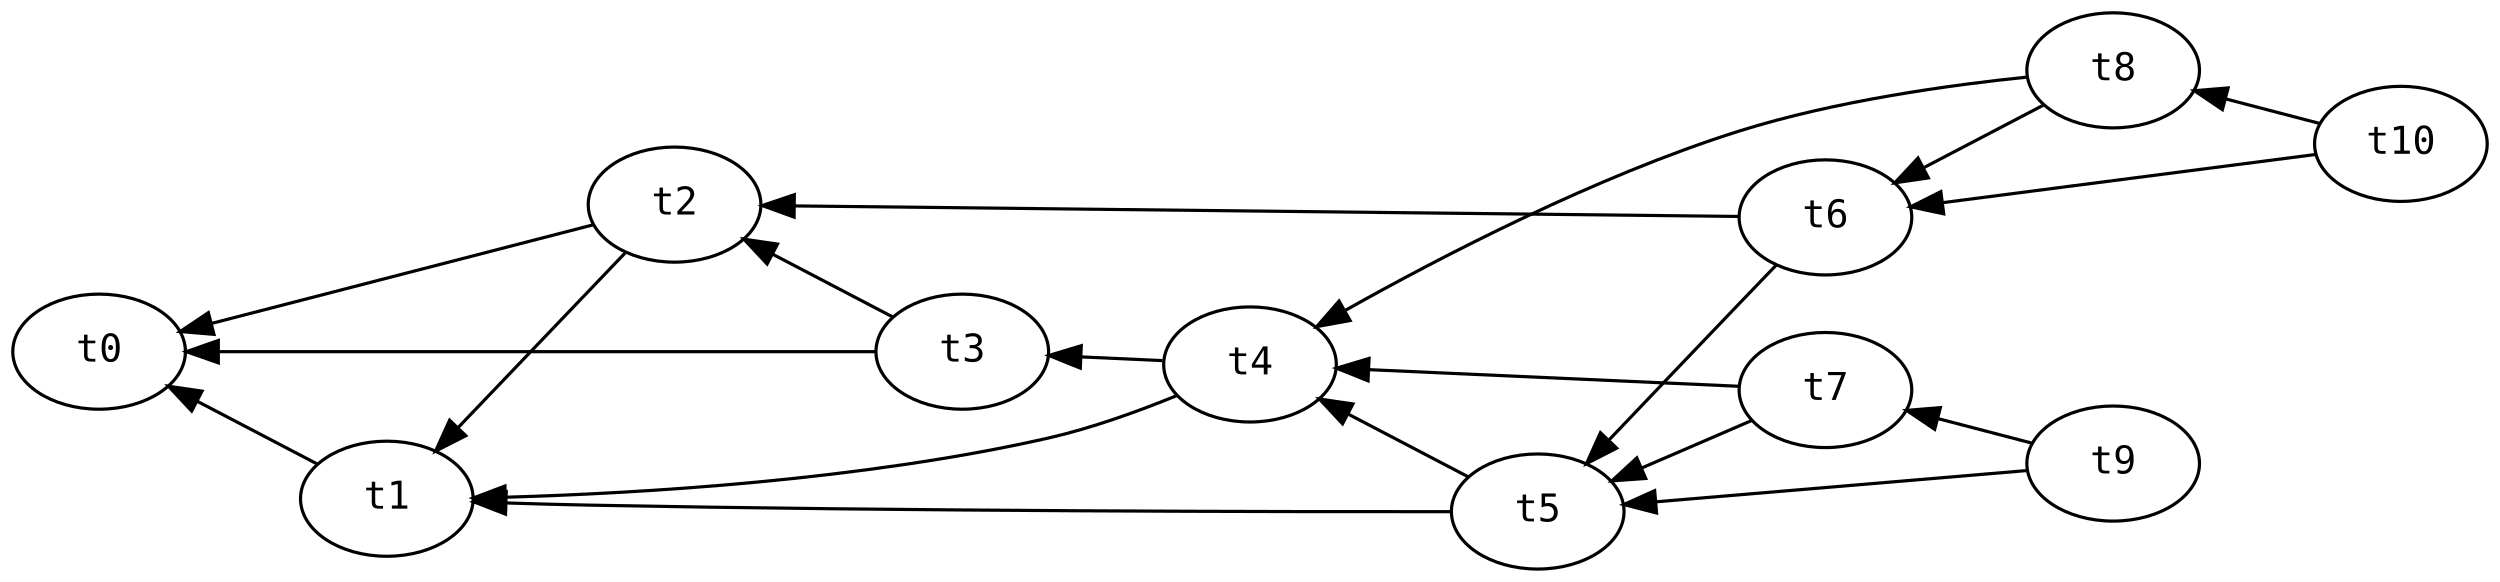
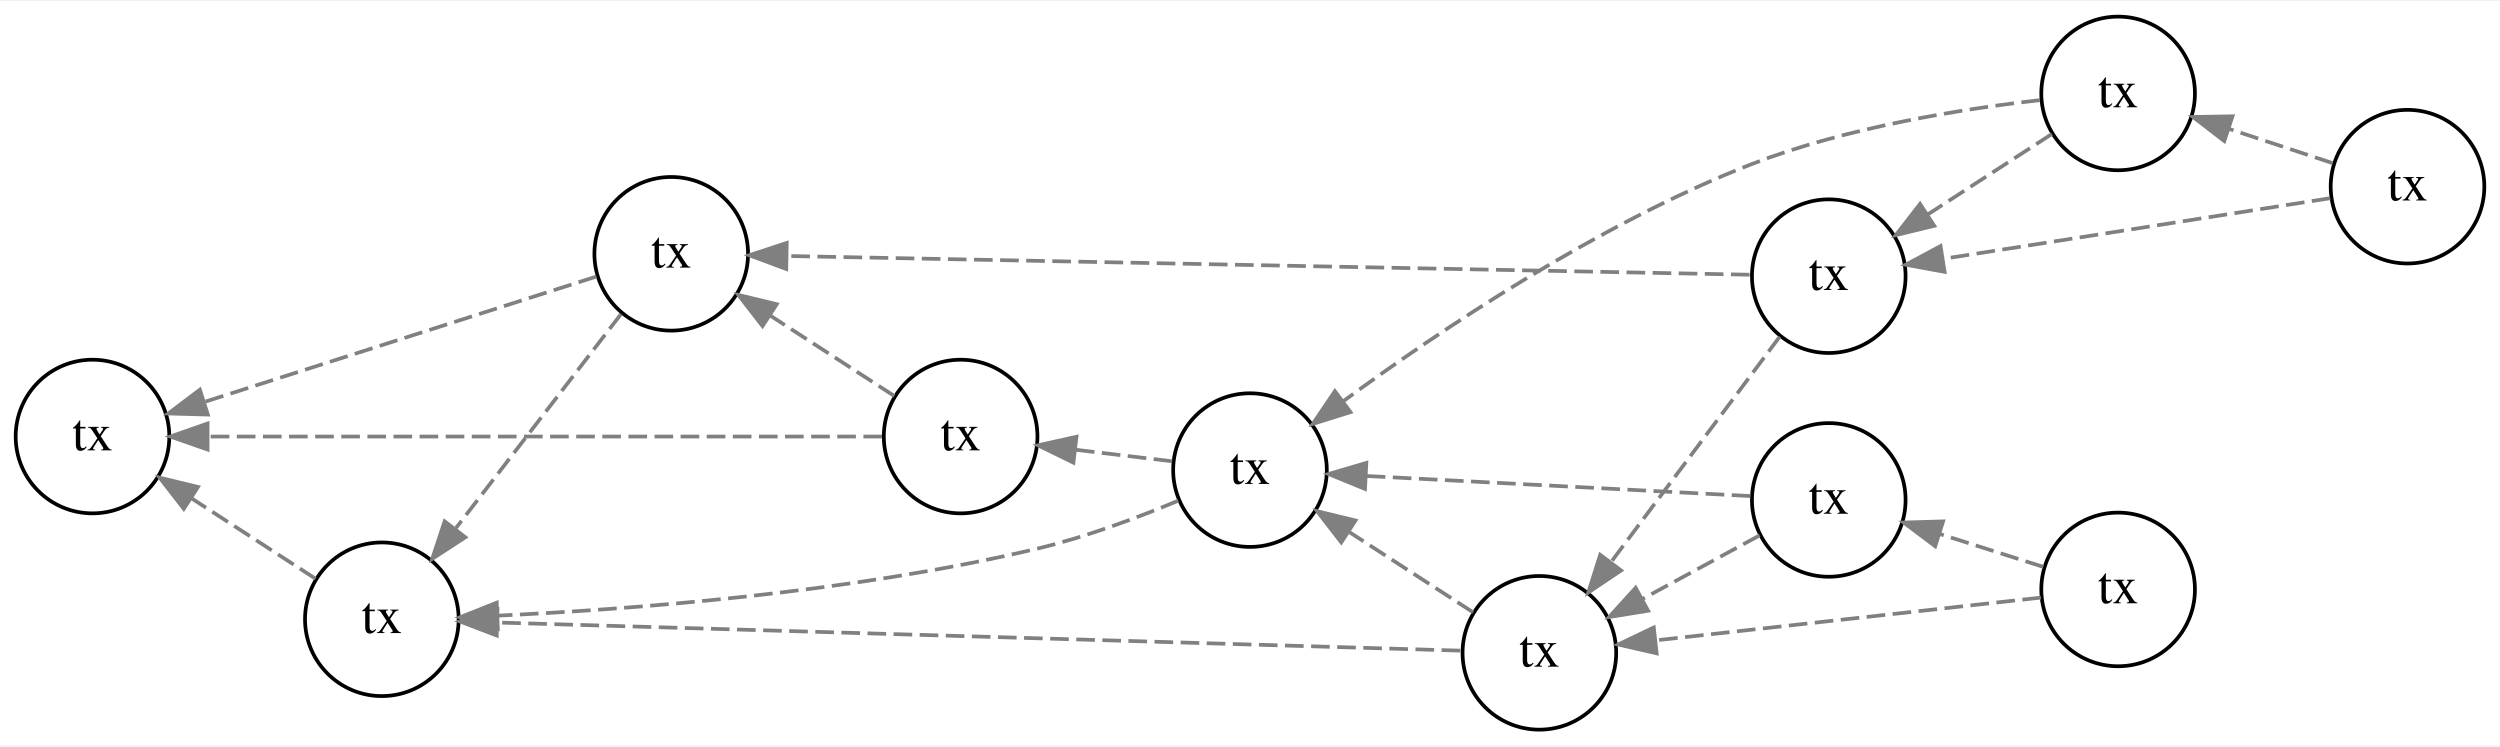
- <svg xmlns="http://www.w3.org/2000/svg" width="782pt" height="182pt" viewBox="0.00 0.00 782.00 182.00">
-   <g id="graph0" class="graph" transform="scale(1 1) rotate(0) translate(4 178)">
-     <polygon fill="white" stroke="transparent" points="-4,4 -4,-178 778,-178 778,4 -4,4" />
+ <svg xmlns="http://www.w3.org/2000/svg" width="670pt" height="200pt" viewBox="0.00 0.00 670.37 199.60">
+   <g id="graph0" class="graph" transform="scale(1 1) rotate(0) translate(4 195.6)">
+     <polygon fill="white" stroke="transparent" points="-4,4 -4,-195.6 666.37,-195.6 666.37,4 -4,4" />
    <g id="node1" class="node">
-       <ellipse fill="none" stroke="black" cx="117" cy="-22" rx="27" ry="18" />
-       <text text-anchor="middle" x="117" y="-18.9" font-family="Monospace" font-size="12.00">t1</text>
+       <ellipse fill="none" stroke="black" cx="20.8" cy="-78.8" rx="20.6" ry="20.6" />
+       <text text-anchor="middle" x="20.8" y="-75.1" font-family="Times,serif" font-size="14.00">tx</text>
    </g>
    <g id="node2" class="node">
-       <ellipse fill="none" stroke="black" cx="27" cy="-68" rx="27" ry="18" />
-       <text text-anchor="middle" x="27" y="-64.9" font-family="Monospace" font-size="12.00">t0</text>
+       <ellipse fill="none" stroke="black" cx="98.39" cy="-29.8" rx="20.6" ry="20.6" />
+       <text text-anchor="middle" x="98.39" y="-26.1" font-family="Times,serif" font-size="14.00">tx</text>
    </g>
    <g id="edge1" class="edge">
-       <path fill="none" stroke="black" d="M95.15,-32.9C83.97,-38.74 70,-46.04 57.71,-52.47" />
-       <polygon fill="black" stroke="black" points="55.95,-49.44 48.71,-57.18 59.19,-55.65 55.95,-49.44" />
+       <path fill="none" stroke="gray" stroke-dasharray="5,2" d="M80.62,-40.67C70.8,-47.04 58.21,-55.2 47.2,-62.33" />
+       <polygon fill="gray" stroke="gray" points="45.28,-59.41 38.79,-67.78 49.09,-65.28 45.28,-59.41" />
    </g>
    <g id="node3" class="node">
-       <ellipse fill="none" stroke="black" cx="207" cy="-114" rx="27" ry="18" />
-       <text text-anchor="middle" x="207" y="-110.9" font-family="Monospace" font-size="12.00">t2</text>
+       <ellipse fill="none" stroke="black" cx="175.99" cy="-127.8" rx="20.6" ry="20.6" />
+       <text text-anchor="middle" x="175.99" y="-124.1" font-family="Times,serif" font-size="14.00">tx</text>
+     </g>
+     <g id="edge2" class="edge">
+       <path fill="none" stroke="gray" stroke-dasharray="5,2" d="M155.9,-121.69C129.52,-113.26 81.71,-97.96 50.88,-88.1" />
+       <polygon fill="gray" stroke="gray" points="51.72,-84.69 41.13,-84.98 49.59,-91.36 51.72,-84.69" />
    </g>
    <g id="edge3" class="edge">
-       <path fill="none" stroke="black" d="M191.47,-98.81C177.24,-83.94 155.42,-61.12 139.25,-44.21" />
-       <polygon fill="black" stroke="black" points="141.7,-41.72 132.26,-36.91 136.64,-46.55 141.7,-41.72" />
-     </g>
-     <g id="edge2" class="edge">
-       <path fill="none" stroke="black" d="M181.62,-107.7C150.69,-99.71 97.14,-85.87 62.15,-76.83" />
-       <polygon fill="black" stroke="black" points="62.93,-73.41 52.37,-74.3 61.17,-80.19 62.93,-73.41" />
+       <path fill="none" stroke="gray" stroke-dasharray="5,2" d="M162.51,-111.62C150.47,-96.01 132.09,-72.19 118.27,-54.27" />
+       <polygon fill="gray" stroke="gray" points="120.78,-51.79 111.9,-46 115.23,-56.06 120.78,-51.79" />
    </g>
    <g id="node4" class="node">
-       <ellipse fill="none" stroke="black" cx="297" cy="-68" rx="27" ry="18" />
-       <text text-anchor="middle" x="297" y="-64.9" font-family="Monospace" font-size="12.00">t3</text>
+       <ellipse fill="none" stroke="black" cx="253.59" cy="-78.8" rx="20.6" ry="20.6" />
+       <text text-anchor="middle" x="253.59" y="-75.1" font-family="Times,serif" font-size="14.00">tx</text>
    </g>
    <g id="edge4" class="edge">
-       <path fill="none" stroke="black" d="M269.82,-68C221.78,-68 119.49,-68 64.61,-68" />
-       <polygon fill="black" stroke="black" points="64.29,-64.5 54.29,-68 64.29,-71.5 64.29,-64.5" />
+       <path fill="none" stroke="gray" stroke-dasharray="5,2" d="M232.51,-78.8C191.83,-78.8 99.49,-78.8 51.7,-78.8" />
+       <polygon fill="gray" stroke="gray" points="51.66,-75.3 41.66,-78.8 51.66,-82.3 51.66,-75.3" />
    </g>
    <g id="edge5" class="edge">
-       <path fill="none" stroke="black" d="M275.15,-78.9C263.97,-84.74 250,-92.04 237.71,-98.47" />
-       <polygon fill="black" stroke="black" points="235.95,-95.44 228.71,-103.18 239.19,-101.65 235.95,-95.44" />
+       <path fill="none" stroke="gray" stroke-dasharray="5,2" d="M235.81,-89.67C225.99,-96.04 213.4,-104.2 202.39,-111.33" />
+       <polygon fill="gray" stroke="gray" points="200.47,-108.41 193.98,-116.78 204.28,-114.28 200.47,-108.41" />
    </g>
    <g id="node5" class="node">
-       <ellipse fill="none" stroke="black" cx="387" cy="-64" rx="27" ry="18" />
-       <text text-anchor="middle" x="387" y="-60.9" font-family="Monospace" font-size="12.00">t4</text>
+       <ellipse fill="none" stroke="black" cx="331.18" cy="-69.8" rx="20.6" ry="20.6" />
+       <text text-anchor="middle" x="331.18" y="-66.1" font-family="Times,serif" font-size="14.00">tx</text>
    </g>
    <g id="edge7" class="edge">
-       <path fill="none" stroke="black" d="M364.05,-54.24C352.38,-49.47 337.66,-44.11 324,-41 265.53,-27.7 195.7,-23.67 154.2,-22.47" />
-       <polygon fill="black" stroke="black" points="154.12,-18.97 144.03,-22.22 153.94,-25.97 154.12,-18.97" />
+       <path fill="none" stroke="gray" stroke-dasharray="5,2" d="M311.95,-61.6C301.22,-57.12 287.27,-51.87 274.39,-48.8 224.41,-36.88 164.61,-32.42 129.44,-30.77" />
+       <polygon fill="gray" stroke="gray" points="129.49,-27.27 119.35,-30.34 129.2,-34.26 129.49,-27.27" />
    </g>
    <g id="edge6" class="edge">
-       <path fill="none" stroke="black" d="M359.6,-65.2C351.61,-65.56 342.69,-65.97 334.18,-66.36" />
-       <polygon fill="black" stroke="black" points="333.91,-62.86 324.08,-66.81 334.23,-69.86 333.91,-62.86" />
+       <path fill="none" stroke="gray" stroke-dasharray="5,2" d="M310.32,-72.16C302.42,-73.1 293.16,-74.21 284.48,-75.24" />
+       <polygon fill="gray" stroke="gray" points="283.83,-71.79 274.32,-76.45 284.66,-78.74 283.83,-71.79" />
    </g>
    <g id="node6" class="node">
-       <ellipse fill="none" stroke="black" cx="477" cy="-18" rx="27" ry="18" />
-       <text text-anchor="middle" x="477" y="-14.9" font-family="Monospace" font-size="12.00">t5</text>
+       <ellipse fill="none" stroke="black" cx="408.78" cy="-20.8" rx="20.6" ry="20.6" />
+       <text text-anchor="middle" x="408.78" y="-17.1" font-family="Times,serif" font-size="14.00">tx</text>
    </g>
    <g id="edge8" class="edge">
-       <path fill="none" stroke="black" d="M449.86,-17.95C398.27,-17.91 279.68,-18.06 180,-20 171.75,-20.16 162.88,-20.4 154.5,-20.67" />
-       <polygon fill="black" stroke="black" points="154.12,-17.18 144.24,-21.01 154.35,-24.17 154.12,-17.18" />
+       <path fill="none" stroke="gray" stroke-dasharray="5,2" d="M387.55,-21.39C334.6,-22.93 191.75,-27.1 129.3,-28.93" />
+       <polygon fill="gray" stroke="gray" points="129.2,-25.43 119.3,-29.22 129.4,-32.42 129.2,-25.43" />
    </g>
    <g id="edge9" class="edge">
-       <path fill="none" stroke="black" d="M455.15,-28.9C443.97,-34.74 430,-42.04 417.71,-48.47" />
-       <polygon fill="black" stroke="black" points="415.95,-45.44 408.71,-53.18 419.19,-51.65 415.95,-45.44" />
+       <path fill="none" stroke="gray" stroke-dasharray="5,2" d="M391,-31.67C381.19,-38.04 368.6,-46.2 357.58,-53.33" />
+       <polygon fill="gray" stroke="gray" points="355.66,-50.41 349.18,-58.78 359.47,-56.28 355.66,-50.41" />
    </g>
    <g id="node7" class="node">
-       <ellipse fill="none" stroke="black" cx="567" cy="-110" rx="27" ry="18" />
-       <text text-anchor="middle" x="567" y="-106.9" font-family="Monospace" font-size="12.00">t6</text>
+       <ellipse fill="none" stroke="black" cx="486.38" cy="-121.8" rx="20.6" ry="20.6" />
+       <text text-anchor="middle" x="486.38" y="-118.1" font-family="Times,serif" font-size="14.00">tx</text>
    </g>
    <g id="edge10" class="edge">
-       <path fill="none" stroke="black" d="M539.97,-110.29C477.09,-110.99 316.81,-112.78 244.44,-113.59" />
-       <polygon fill="black" stroke="black" points="244.38,-110.09 234.42,-113.7 244.46,-117.09 244.38,-110.09" />
+       <path fill="none" stroke="gray" stroke-dasharray="5,2" d="M465.14,-122.19C412.3,-123.22 269.94,-125.99 207.28,-127.21" />
+       <polygon fill="gray" stroke="gray" points="206.83,-123.72 196.9,-127.41 206.96,-130.72 206.83,-123.72" />
    </g>
    <g id="edge11" class="edge">
-       <path fill="none" stroke="black" d="M551.68,-95.16C547.88,-91.21 543.78,-86.95 540,-83 526.42,-68.83 511.2,-52.88 499.24,-40.32" />
-       <polygon fill="black" stroke="black" points="501.69,-37.82 492.26,-32.99 496.62,-42.65 501.69,-37.82" />
+       <path fill="none" stroke="gray" stroke-dasharray="5,2" d="M473.23,-105.57C461,-89.23 441.98,-63.81 427.95,-45.07" />
+       <polygon fill="gray" stroke="gray" points="430.69,-42.89 421.9,-36.99 425.09,-47.09 430.69,-42.89" />
    </g>
    <g id="node8" class="node">
-       <ellipse fill="none" stroke="black" cx="567" cy="-56" rx="27" ry="18" />
-       <text text-anchor="middle" x="567" y="-52.9" font-family="Monospace" font-size="12.00">t7</text>
+       <ellipse fill="none" stroke="black" cx="486.38" cy="-61.8" rx="20.6" ry="20.6" />
+       <text text-anchor="middle" x="486.38" y="-58.1" font-family="Times,serif" font-size="14.00">tx</text>
    </g>
    <g id="edge12" class="edge">
-       <path fill="none" stroke="black" d="M539.74,-57.18C509.15,-58.56 458.45,-60.83 424.16,-62.37" />
-       <polygon fill="black" stroke="black" points="423.92,-58.88 414.08,-62.83 424.23,-65.88 423.92,-58.88" />
+       <path fill="none" stroke="gray" stroke-dasharray="5,2" d="M465.35,-62.84C439.09,-64.22 392.78,-66.63 362.28,-68.23" />
+       <polygon fill="gray" stroke="gray" points="362.02,-64.74 352.22,-68.75 362.38,-71.73 362.02,-64.74" />
    </g>
    <g id="edge13" class="edge">
-       <path fill="none" stroke="black" d="M543.79,-46.41C533.37,-41.91 520.77,-36.47 509.39,-31.56" />
-       <polygon fill="black" stroke="black" points="510.77,-28.34 500.2,-27.59 507.99,-34.76 510.77,-28.34" />
+       <path fill="none" stroke="gray" stroke-dasharray="5,2" d="M467.84,-52.29C458.56,-47.25 446.96,-40.96 436.57,-35.33" />
+       <polygon fill="gray" stroke="gray" points="437.94,-32.09 427.48,-30.4 434.6,-38.24 437.94,-32.09" />
    </g>
    <g id="node9" class="node">
-       <ellipse fill="none" stroke="black" cx="657" cy="-156" rx="27" ry="18" />
-       <text text-anchor="middle" x="657" y="-152.9" font-family="Monospace" font-size="12.00">t8</text>
+       <ellipse fill="none" stroke="black" cx="563.97" cy="-170.8" rx="20.6" ry="20.6" />
+       <text text-anchor="middle" x="563.97" y="-167.1" font-family="Times,serif" font-size="14.00">tx</text>
    </g>
    <g id="edge14" class="edge">
-       <path fill="none" stroke="black" d="M630.17,-153.9C606.33,-151.46 570.17,-146.5 540,-137 495.15,-122.88 446.75,-97.74 416.9,-80.97" />
-       <polygon fill="black" stroke="black" points="418.31,-77.75 407.89,-75.84 414.85,-83.83 418.31,-77.75" />
+       <path fill="none" stroke="gray" stroke-dasharray="5,2" d="M542.99,-169.01C522.88,-166.73 491.26,-161.81 465.58,-151.8 424.39,-135.73 381.71,-106.99 356.04,-88.16" />
+       <polygon fill="gray" stroke="gray" points="358.13,-85.35 348.02,-82.18 353.95,-90.96 358.13,-85.35" />
    </g>
    <g id="edge15" class="edge">
-       <path fill="none" stroke="black" d="M635.15,-145.1C623.97,-139.26 610,-131.96 597.71,-125.53" />
-       <polygon fill="black" stroke="black" points="599.19,-122.35 588.71,-120.82 595.95,-128.56 599.19,-122.35" />
+       <path fill="none" stroke="gray" stroke-dasharray="5,2" d="M546.2,-159.92C536.38,-153.56 523.79,-145.4 512.78,-138.26" />
+       <polygon fill="gray" stroke="gray" points="514.66,-135.31 504.37,-132.81 510.86,-141.19 514.66,-135.31" />
    </g>
    <g id="node10" class="node">
-       <ellipse fill="none" stroke="black" cx="657" cy="-33" rx="27" ry="18" />
-       <text text-anchor="middle" x="657" y="-29.9" font-family="Monospace" font-size="12.00">t9</text>
+       <ellipse fill="none" stroke="black" cx="563.97" cy="-37.8" rx="20.6" ry="20.6" />
+       <text text-anchor="middle" x="563.97" y="-34.1" font-family="Times,serif" font-size="14.00">tx</text>
    </g>
    <g id="edge16" class="edge">
-       <path fill="none" stroke="black" d="M630.12,-30.82C599.53,-28.24 548.46,-23.94 514.03,-21.04" />
-       <polygon fill="black" stroke="black" points="514.17,-17.54 503.91,-20.18 513.58,-24.51 514.17,-17.54" />
+       <path fill="none" stroke="gray" stroke-dasharray="5,2" d="M543.26,-35.61C517.09,-32.71 470.63,-27.55 440.01,-24.15" />
+       <polygon fill="gray" stroke="gray" points="440.23,-20.66 429.9,-23.03 439.46,-27.61 440.23,-20.66" />
    </g>
    <g id="edge17" class="edge">
-       <path fill="none" stroke="black" d="M631.49,-39.41C622.43,-41.77 611.99,-44.5 602.22,-47.05" />
-       <polygon fill="black" stroke="black" points="601.17,-43.71 592.38,-49.63 602.94,-50.49 601.17,-43.71" />
+       <path fill="none" stroke="gray" stroke-dasharray="5,2" d="M543.9,-43.85C535.48,-46.53 525.41,-49.72 516.11,-52.68" />
+       <polygon fill="gray" stroke="gray" points="514.92,-49.38 506.45,-55.74 517.04,-56.05 514.92,-49.38" />
    </g>
    <g id="node11" class="node">
-       <ellipse fill="none" stroke="black" cx="747" cy="-133" rx="27" ry="18" />
-       <text text-anchor="middle" x="747" y="-129.9" font-family="Monospace" font-size="12.00">t10</text>
+       <ellipse fill="none" stroke="black" cx="641.57" cy="-145.8" rx="20.6" ry="20.6" />
+       <text text-anchor="middle" x="641.57" y="-142.1" font-family="Times,serif" font-size="14.00">tx</text>
    </g>
    <g id="edge18" class="edge">
-       <path fill="none" stroke="black" d="M720.12,-129.66C689.45,-125.69 638.17,-119.07 603.73,-114.62" />
-       <polygon fill="black" stroke="black" points="603.99,-111.12 593.63,-113.31 603.09,-118.06 603.99,-111.12" />
+       <path fill="none" stroke="gray" stroke-dasharray="5,2" d="M620.85,-142.71C594.54,-138.59 547.71,-131.25 517.1,-126.46" />
+       <polygon fill="gray" stroke="gray" points="517.44,-122.96 507.01,-124.87 516.35,-129.88 517.44,-122.96" />
    </g>
    <g id="edge19" class="edge">
-       <path fill="none" stroke="black" d="M721.49,-139.41C712.43,-141.77 701.99,-144.5 692.22,-147.05" />
-       <polygon fill="black" stroke="black" points="691.17,-143.71 682.38,-149.63 692.94,-150.49 691.17,-143.71" />
+       <path fill="none" stroke="gray" stroke-dasharray="5,2" d="M621.49,-152.11C613.08,-154.89 603,-158.22 593.71,-161.29" />
+       <polygon fill="gray" stroke="gray" points="592.44,-158.03 584.04,-164.49 594.64,-164.67 592.44,-158.03" />
    </g>
  </g>
</svg>
